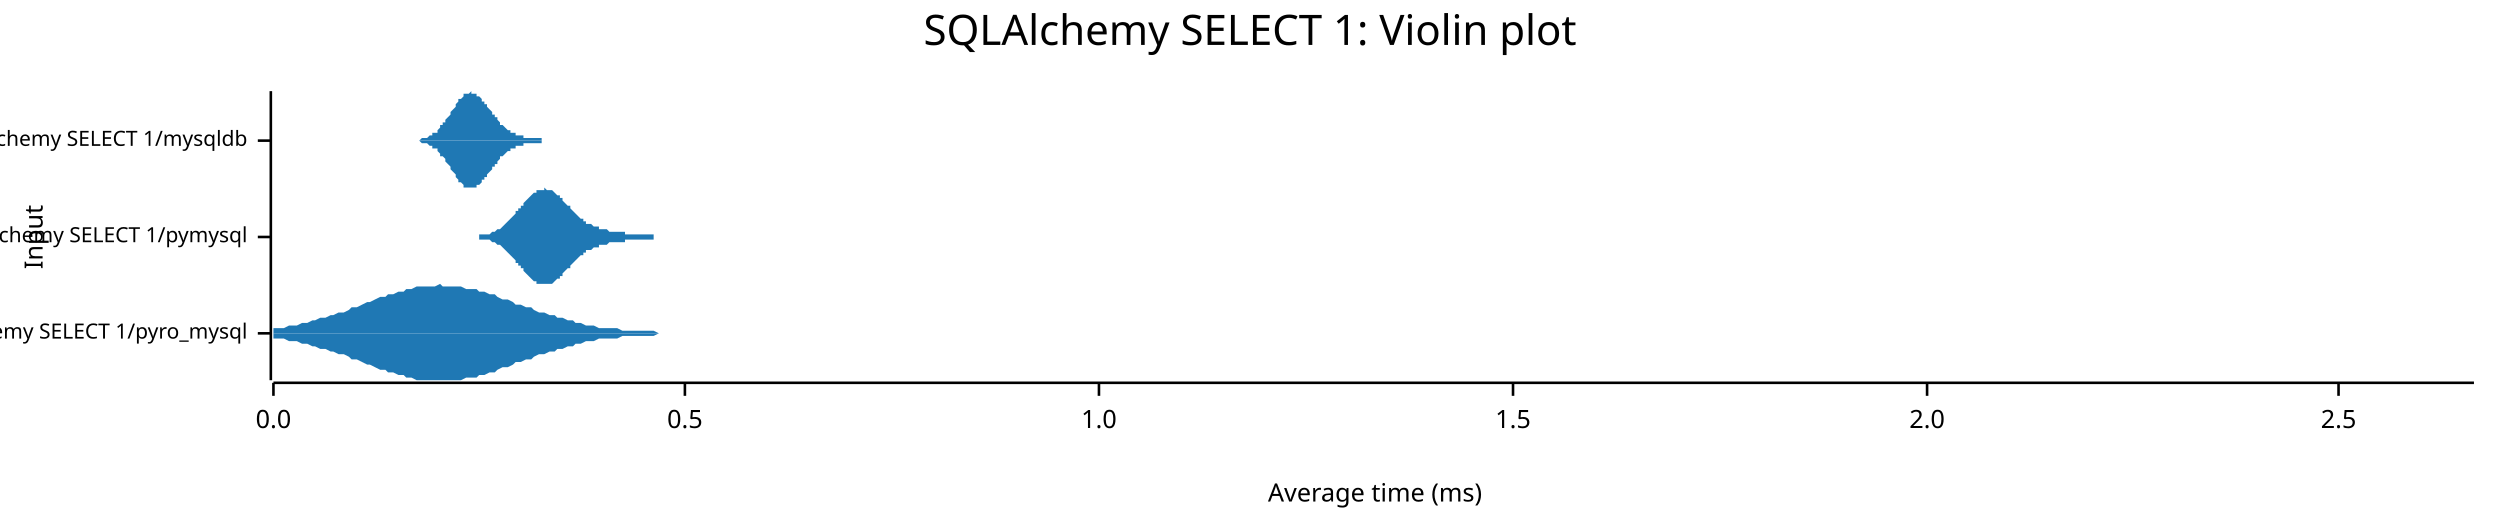
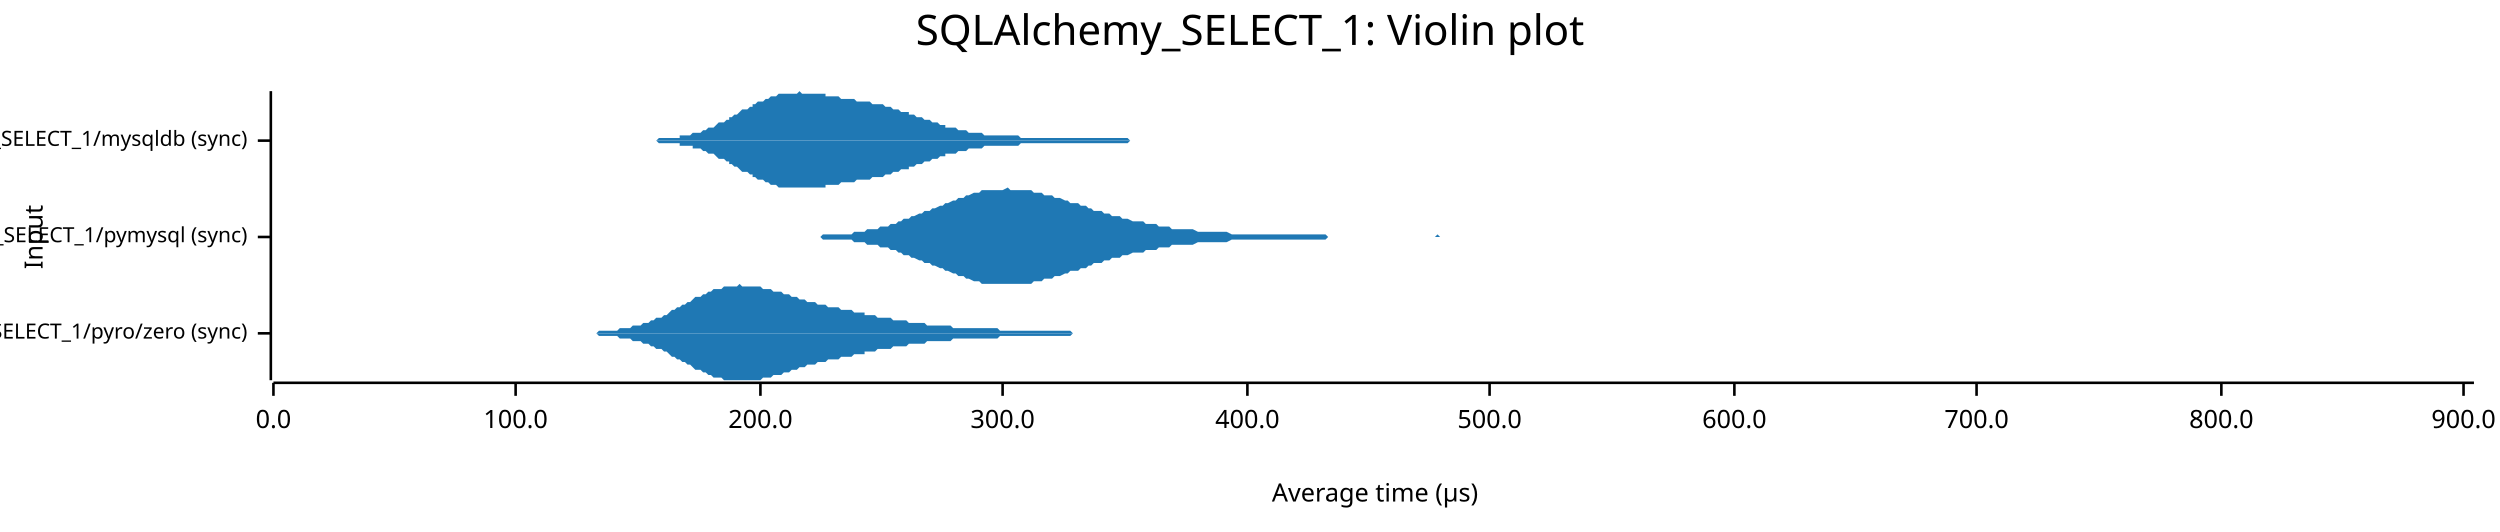
<svg xmlns="http://www.w3.org/2000/svg" width="960" height="204" viewBox="0 0 960 204">
  <text x="480" y="5" dy="0.76em" text-anchor="middle" font-family="sans-serif" font-size="16.129" opacity="1" fill="#000000">
- SQLAlchemy SELECT 1: Violin plot
+ SQLAlchemy_SELECT_1: Violin plot
</text>
  <text x="9" y="91" dy="0.76em" text-anchor="middle" font-family="sans-serif" font-size="9.677" opacity="1" fill="#000000" transform="rotate(270, 9, 91)">
Input
</text>
  <text x="528" y="195" dy="-0.5ex" text-anchor="middle" font-family="sans-serif" font-size="9.677" opacity="1" fill="#000000">
- Average time (ms)
+ Average time (µs)
</text>
  <polyline fill="none" opacity="1" stroke="#000000" stroke-width="1" points="104,35 104,146 " />
  <text x="95" y="128" dy="0.5ex" text-anchor="end" font-family="sans-serif" font-size="8.065" opacity="1" fill="#000000">
- SQLAlchemy SELECT 1/pyro_mysql
+ SQLAlchemy_SELECT_1/pyro/zero (sync)
</text>
  <polyline fill="none" opacity="1" stroke="#000000" stroke-width="1" points="99,128 104,128 " />
  <text x="95" y="91" dy="0.5ex" text-anchor="end" font-family="sans-serif" font-size="8.065" opacity="1" fill="#000000">
- SQLAlchemy SELECT 1/pymysql
+ SQLAlchemy_SELECT_1/pymysql (sync)
</text>
  <polyline fill="none" opacity="1" stroke="#000000" stroke-width="1" points="99,91 104,91 " />
  <text x="95" y="54" dy="0.5ex" text-anchor="end" font-family="sans-serif" font-size="8.065" opacity="1" fill="#000000">
- SQLAlchemy SELECT 1/mysqldb
+ SQLAlchemy_SELECT_1/mysqldb (sync)
</text>
  <polyline fill="none" opacity="1" stroke="#000000" stroke-width="1" points="99,54 104,54 " />
  <polyline fill="none" opacity="1" stroke="#000000" stroke-width="1" points="105,147 950,147 " />
  <text x="105" y="157" dy="0.76em" text-anchor="middle" font-family="sans-serif" font-size="9.677" opacity="1" fill="#000000">
0.0
</text>
  <polyline fill="none" opacity="1" stroke="#000000" stroke-width="1" points="105,147 105,152 " />
-   <text x="263" y="157" dy="0.76em" text-anchor="middle" font-family="sans-serif" font-size="9.677" opacity="1" fill="#000000">
- 0.5
+   <text x="198" y="157" dy="0.76em" text-anchor="middle" font-family="sans-serif" font-size="9.677" opacity="1" fill="#000000">
+ 100.0
</text>
-   <polyline fill="none" opacity="1" stroke="#000000" stroke-width="1" points="263,147 263,152 " />
-   <text x="422" y="157" dy="0.76em" text-anchor="middle" font-family="sans-serif" font-size="9.677" opacity="1" fill="#000000">
- 1.0
+   <polyline fill="none" opacity="1" stroke="#000000" stroke-width="1" points="198,147 198,152 " />
+   <text x="292" y="157" dy="0.76em" text-anchor="middle" font-family="sans-serif" font-size="9.677" opacity="1" fill="#000000">
+ 200.0
</text>
-   <polyline fill="none" opacity="1" stroke="#000000" stroke-width="1" points="422,147 422,152 " />
-   <text x="581" y="157" dy="0.76em" text-anchor="middle" font-family="sans-serif" font-size="9.677" opacity="1" fill="#000000">
- 1.5
+   <polyline fill="none" opacity="1" stroke="#000000" stroke-width="1" points="292,147 292,152 " />
+   <text x="385" y="157" dy="0.76em" text-anchor="middle" font-family="sans-serif" font-size="9.677" opacity="1" fill="#000000">
+ 300.0
</text>
-   <polyline fill="none" opacity="1" stroke="#000000" stroke-width="1" points="581,147 581,152 " />
-   <text x="740" y="157" dy="0.76em" text-anchor="middle" font-family="sans-serif" font-size="9.677" opacity="1" fill="#000000">
- 2.0
+   <polyline fill="none" opacity="1" stroke="#000000" stroke-width="1" points="385,147 385,152 " />
+   <text x="479" y="157" dy="0.76em" text-anchor="middle" font-family="sans-serif" font-size="9.677" opacity="1" fill="#000000">
+ 400.0
</text>
-   <polyline fill="none" opacity="1" stroke="#000000" stroke-width="1" points="740,147 740,152 " />
-   <text x="898" y="157" dy="0.76em" text-anchor="middle" font-family="sans-serif" font-size="9.677" opacity="1" fill="#000000">
- 2.5
+   <polyline fill="none" opacity="1" stroke="#000000" stroke-width="1" points="479,147 479,152 " />
+   <text x="572" y="157" dy="0.76em" text-anchor="middle" font-family="sans-serif" font-size="9.677" opacity="1" fill="#000000">
+ 500.0
</text>
-   <polyline fill="none" opacity="1" stroke="#000000" stroke-width="1" points="898,147 898,152 " />
-   <polygon opacity="1" fill="#1F78B4" points="105,128 105,128 105,128 105,128 105,128 105,128 105,128 105,128 105,128 105,127 105,127 105,127 105,127 105,127 105,127 105,127 105,127 105,126 105,126 107,126 109,126 111,125 112,125 114,125 116,124 118,124 120,123 121,123 123,122 125,122 127,121 128,121 130,120 132,120 134,119 135,118 137,118 139,117 141,116 142,116 144,115 146,114 148,114 149,113 151,113 153,112 155,112 156,111 158,111 160,110 162,110 163,110 165,110 167,110 169,109 170,110 172,110 174,110 176,110 177,110 179,111 181,111 183,111 184,112 186,112 188,113 190,113 191,114 193,115 195,115 197,116 198,117 200,117 202,118 204,118 205,119 207,120 209,120 211,121 213,121 214,122 216,122 218,123 220,123 221,124 223,124 225,125 227,125 228,125 230,126 232,126 234,126 235,126 237,126 239,127 241,127 242,127 244,127 246,127 248,127 249,127 251,127 253,128 255,128 256,128 258,128 260,128 262,128 263,128 265,128 267,128 269,128 270,128 272,128 274,128 276,128 277,128 279,128 281,128 283,128 284,128 286,128 288,128 290,128 291,128 293,128 295,128 297,128 298,128 300,128 302,128 304,128 306,128 307,128 309,128 311,128 313,128 314,128 316,128 318,128 320,128 321,128 323,128 325,128 327,128 328,128 330,128 332,128 334,128 335,128 337,128 339,128 341,128 342,128 344,128 346,128 348,128 349,128 351,128 353,128 355,128 356,128 358,128 360,128 362,128 363,128 365,128 367,128 369,128 370,128 372,128 374,128 376,128 377,128 379,128 381,128 383,128 384,128 386,128 388,128 390,128 391,128 393,128 395,128 397,128 399,128 400,128 402,128 404,128 406,128 407,128 409,128 411,128 413,128 414,128 416,128 418,128 420,128 421,128 423,128 425,128 427,128 428,128 430,128 432,128 434,128 435,128 437,128 439,128 441,128 442,128 444,128 446,128 448,128 449,128 451,128 453,128 455,128 456,128 458,128 460,128 462,128 463,128 465,128 467,128 469,128 470,128 472,128 474,128 476,128 477,128 479,128 481,128 483,128 484,128 486,128 488,128 490,128 492,128 493,128 495,128 497,128 499,128 500,128 502,128 504,128 506,128 507,128 509,128 511,128 513,128 514,128 516,128 518,128 520,128 521,128 523,128 525,128 527,128 528,128 530,128 532,128 534,128 535,128 537,128 539,128 541,128 542,128 544,128 546,128 548,128 549,128 551,128 553,128 555,128 556,128 558,128 560,128 562,128 563,128 565,128 567,128 569,128 570,128 572,128 574,128 576,128 577,128 579,128 581,128 583,128 585,128 586,128 588,128 590,128 592,128 593,128 595,128 597,128 599,128 600,128 602,128 604,128 606,128 607,128 609,128 611,128 613,128 614,128 616,128 618,128 620,128 621,128 623,128 625,128 627,128 628,128 630,128 632,128 634,128 635,128 637,128 639,128 641,128 642,128 644,128 646,128 648,128 649,128 651,128 653,128 655,128 656,128 658,128 660,128 662,128 663,128 665,128 667,128 669,128 670,128 672,128 674,128 676,128 678,128 679,128 681,128 683,128 685,128 686,128 688,128 690,128 692,128 693,128 695,128 697,128 699,128 700,128 702,128 704,128 706,128 707,128 709,128 711,128 713,128 714,128 716,128 718,128 720,128 721,128 723,128 725,128 727,128 728,128 730,128 732,128 734,128 735,128 737,128 739,128 741,128 742,128 744,128 746,128 748,128 749,128 751,128 753,128 755,128 756,128 758,128 760,128 762,128 764,128 765,128 767,128 769,128 771,128 772,128 774,128 776,128 778,128 779,128 781,128 783,128 785,128 786,128 788,128 790,128 792,128 793,128 795,128 797,128 799,128 800,128 802,128 804,128 806,128 807,128 809,128 811,128 813,128 814,128 816,128 818,128 820,128 821,128 823,128 825,128 827,128 828,128 830,128 832,128 834,128 835,128 837,128 839,128 841,128 842,128 844,128 846,128 848,128 849,128 851,128 853,128 855,128 857,128 858,128 860,128 862,128 864,128 865,128 867,128 869,128 871,128 872,128 874,128 876,128 878,128 879,128 881,128 883,128 885,128 886,128 888,128 890,128 892,128 893,128 895,128 897,128 899,128 900,128 902,128 904,128 906,128 907,128 909,128 911,128 913,128 914,128 916,128 918,128 920,128 921,128 923,128 925,128 927,128 928,128 930,128 932,128 934,128 935,128 937,128 939,128 941,128 942,128 944,128 946,128 948,128 950,128 950,128 105,128 " />
-   <polygon opacity="1" fill="#1F78B4" points="105,128 105,128 105,128 105,128 105,128 105,128 105,128 105,128 105,128 105,129 105,129 105,129 105,129 105,129 105,129 105,129 105,129 105,130 105,130 107,130 109,130 111,131 112,131 114,131 116,132 118,132 120,133 121,133 123,134 125,134 127,135 128,135 130,136 132,136 134,137 135,138 137,138 139,139 141,140 142,140 144,141 146,142 148,142 149,143 151,143 153,144 155,144 156,145 158,145 160,146 162,146 163,146 165,146 167,146 169,146 170,146 172,146 174,146 176,146 177,146 179,145 181,145 183,145 184,144 186,144 188,143 190,143 191,142 193,141 195,141 197,140 198,139 200,139 202,138 204,138 205,137 207,136 209,136 211,135 213,135 214,134 216,134 218,133 220,133 221,132 223,132 225,131 227,131 228,131 230,130 232,130 234,130 235,130 237,130 239,129 241,129 242,129 244,129 246,129 248,129 249,129 251,129 253,128 255,128 256,128 258,128 260,128 262,128 263,128 265,128 267,128 269,128 270,128 272,128 274,128 276,128 277,128 279,128 281,128 283,128 284,128 286,128 288,128 290,128 291,128 293,128 295,128 297,128 298,128 300,128 302,128 304,128 306,128 307,128 309,128 311,128 313,128 314,128 316,128 318,128 320,128 321,128 323,128 325,128 327,128 328,128 330,128 332,128 334,128 335,128 337,128 339,128 341,128 342,128 344,128 346,128 348,128 349,128 351,128 353,128 355,128 356,128 358,128 360,128 362,128 363,128 365,128 367,128 369,128 370,128 372,128 374,128 376,128 377,128 379,128 381,128 383,128 384,128 386,128 388,128 390,128 391,128 393,128 395,128 397,128 399,128 400,128 402,128 404,128 406,128 407,128 409,128 411,128 413,128 414,128 416,128 418,128 420,128 421,128 423,128 425,128 427,128 428,128 430,128 432,128 434,128 435,128 437,128 439,128 441,128 442,128 444,128 446,128 448,128 449,128 451,128 453,128 455,128 456,128 458,128 460,128 462,128 463,128 465,128 467,128 469,128 470,128 472,128 474,128 476,128 477,128 479,128 481,128 483,128 484,128 486,128 488,128 490,128 492,128 493,128 495,128 497,128 499,128 500,128 502,128 504,128 506,128 507,128 509,128 511,128 513,128 514,128 516,128 518,128 520,128 521,128 523,128 525,128 527,128 528,128 530,128 532,128 534,128 535,128 537,128 539,128 541,128 542,128 544,128 546,128 548,128 549,128 551,128 553,128 555,128 556,128 558,128 560,128 562,128 563,128 565,128 567,128 569,128 570,128 572,128 574,128 576,128 577,128 579,128 581,128 583,128 585,128 586,128 588,128 590,128 592,128 593,128 595,128 597,128 599,128 600,128 602,128 604,128 606,128 607,128 609,128 611,128 613,128 614,128 616,128 618,128 620,128 621,128 623,128 625,128 627,128 628,128 630,128 632,128 634,128 635,128 637,128 639,128 641,128 642,128 644,128 646,128 648,128 649,128 651,128 653,128 655,128 656,128 658,128 660,128 662,128 663,128 665,128 667,128 669,128 670,128 672,128 674,128 676,128 678,128 679,128 681,128 683,128 685,128 686,128 688,128 690,128 692,128 693,128 695,128 697,128 699,128 700,128 702,128 704,128 706,128 707,128 709,128 711,128 713,128 714,128 716,128 718,128 720,128 721,128 723,128 725,128 727,128 728,128 730,128 732,128 734,128 735,128 737,128 739,128 741,128 742,128 744,128 746,128 748,128 749,128 751,128 753,128 755,128 756,128 758,128 760,128 762,128 764,128 765,128 767,128 769,128 771,128 772,128 774,128 776,128 778,128 779,128 781,128 783,128 785,128 786,128 788,128 790,128 792,128 793,128 795,128 797,128 799,128 800,128 802,128 804,128 806,128 807,128 809,128 811,128 813,128 814,128 816,128 818,128 820,128 821,128 823,128 825,128 827,128 828,128 830,128 832,128 834,128 835,128 837,128 839,128 841,128 842,128 844,128 846,128 848,128 849,128 851,128 853,128 855,128 857,128 858,128 860,128 862,128 864,128 865,128 867,128 869,128 871,128 872,128 874,128 876,128 878,128 879,128 881,128 883,128 885,128 886,128 888,128 890,128 892,128 893,128 895,128 897,128 899,128 900,128 902,128 904,128 906,128 907,128 909,128 911,128 913,128 914,128 916,128 918,128 920,128 921,128 923,128 925,128 927,128 928,128 930,128 932,128 934,128 935,128 937,128 939,128 941,128 942,128 944,128 946,128 948,128 950,128 950,128 105,128 " />
-   <polygon opacity="1" fill="#1F78B4" points="176,91 176,91 177,91 177,91 178,91 178,91 178,91 179,91 179,91 180,91 180,91 181,91 181,91 181,91 182,91 182,91 183,91 183,91 184,91 184,91 184,90 185,90 185,90 186,90 186,90 187,90 187,90 187,90 188,90 188,90 189,89 189,89 190,89 190,89 190,89 191,88 191,88 192,88 192,88 193,87 193,87 193,87 194,86 194,86 195,85 195,85 195,85 196,84 196,84 197,83 197,83 198,82 198,82 198,81 199,81 199,80 200,80 200,79 201,79 201,78 201,78 202,77 202,77 203,76 203,76 204,75 204,75 204,75 205,74 205,74 206,74 206,73 207,73 207,73 207,73 208,73 208,73 209,73 209,72 210,73 210,73 210,73 211,73 211,73 212,73 212,73 213,74 213,74 213,74 214,75 214,75 215,75 215,76 216,76 216,77 216,77 217,78 217,78 218,79 218,79 219,79 219,80 219,80 220,81 220,81 221,82 221,82 222,83 222,83 222,83 223,84 223,84 224,84 224,85 225,85 225,85 225,86 226,86 226,86 227,86 227,86 228,87 228,87 228,87 229,87 229,87 230,87 230,88 230,88 231,88 231,88 232,88 232,88 233,88 233,88 233,88 234,89 234,89 235,89 235,89 236,89 236,89 236,89 237,89 237,89 238,89 238,89 239,89 239,89 239,89 240,89 240,90 241,90 241,90 242,90 242,90 242,90 243,90 243,90 244,90 244,90 245,90 245,90 245,90 246,90 246,90 247,90 247,90 248,90 248,90 248,90 249,90 249,90 250,90 250,90 251,90 251,90 251,91 252,91 252,91 253,91 253,91 254,91 254,91 254,91 255,91 255,91 256,91 256,91 257,91 257,91 257,91 258,91 258,91 259,91 259,91 260,91 260,91 260,91 261,91 261,91 262,91 262,91 263,91 263,91 263,91 264,91 264,91 265,91 265,91 266,91 266,91 266,91 267,91 267,91 268,91 268,91 268,91 269,91 269,91 270,91 270,91 271,91 271,91 271,91 272,91 272,91 273,91 273,91 274,91 274,91 274,91 275,91 275,91 276,91 276,91 277,91 277,91 277,91 278,91 278,91 279,91 279,91 280,91 280,91 280,91 281,91 281,91 282,91 282,91 283,91 283,91 283,91 284,91 284,91 285,91 285,91 286,91 286,91 286,91 287,91 287,91 288,91 288,91 289,91 289,91 289,91 290,91 290,91 291,91 291,91 292,91 292,91 292,91 293,91 293,91 294,91 294,91 295,91 295,91 295,91 296,91 296,91 297,91 297,91 298,91 298,91 298,91 299,91 299,91 300,91 300,91 301,91 301,91 301,91 302,91 302,91 303,91 303,91 304,91 304,91 304,91 305,91 305,91 306,91 306,91 306,91 307,91 307,91 308,91 308,91 309,91 309,91 309,91 310,91 310,91 311,91 311,91 312,91 312,91 312,91 313,91 313,91 314,91 314,91 315,91 315,91 315,91 316,91 316,91 317,91 317,91 318,91 318,91 318,91 319,91 319,91 320,91 320,91 321,91 321,91 321,91 322,91 322,91 323,91 323,91 324,91 324,91 324,91 325,91 325,91 326,91 326,91 327,91 327,91 327,91 328,91 328,91 329,91 329,91 330,91 330,91 330,91 331,91 331,91 332,91 332,91 333,91 333,91 333,91 334,91 334,91 335,91 335,91 336,91 336,91 336,91 337,91 337,91 338,91 338,91 339,91 339,91 339,91 340,91 340,91 341,91 341,91 342,91 342,91 342,91 343,91 343,91 344,91 344,91 344,91 345,91 345,91 346,91 346,91 347,91 347,91 347,91 348,91 348,91 349,91 349,91 350,91 350,91 350,91 351,91 351,91 352,91 352,91 353,91 353,91 353,91 354,91 354,91 355,91 355,91 356,91 356,91 356,91 357,91 357,91 358,91 358,91 359,91 359,91 359,91 360,91 360,91 361,91 361,91 362,91 362,91 362,91 363,91 363,91 364,91 364,91 365,91 365,91 365,91 366,91 366,91 367,91 367,91 368,91 368,91 368,91 369,91 369,91 370,91 370,91 371,91 371,91 371,91 372,91 372,91 373,91 373,91 374,91 374,91 374,91 375,91 375,91 376,91 376,91 377,91 377,91 377,91 378,91 378,91 379,91 379,91 380,91 380,91 380,91 381,91 381,91 382,91 382,91 382,91 383,91 383,91 384,91 384,91 385,91 385,91 385,91 386,91 386,91 387,91 387,91 388,91 388,91 388,91 389,91 389,91 176,91 " />
-   <polygon opacity="1" fill="#1F78B4" points="176,91 176,91 177,91 177,91 178,91 178,91 178,91 179,91 179,91 180,91 180,91 181,91 181,91 181,91 182,91 182,91 183,91 183,91 184,91 184,91 184,92 185,92 185,92 186,92 186,92 187,92 187,92 187,92 188,92 188,92 189,93 189,93 190,93 190,93 190,93 191,94 191,94 192,94 192,94 193,95 193,95 193,95 194,96 194,96 195,97 195,97 195,97 196,98 196,98 197,99 197,99 198,100 198,100 198,101 199,101 199,102 200,102 200,103 201,103 201,104 201,104 202,105 202,105 203,106 203,106 204,107 204,107 204,107 205,108 205,108 206,108 206,109 207,109 207,109 207,109 208,109 208,109 209,109 209,109 210,109 210,109 210,109 211,109 211,109 212,109 212,109 213,108 213,108 213,108 214,107 214,107 215,107 215,106 216,106 216,105 216,105 217,104 217,104 218,103 218,103 219,103 219,102 219,102 220,101 220,101 221,100 221,100 222,99 222,99 222,99 223,98 223,98 224,98 224,97 225,97 225,97 225,96 226,96 226,96 227,96 227,96 228,95 228,95 228,95 229,95 229,95 230,95 230,94 230,94 231,94 231,94 232,94 232,94 233,94 233,94 233,94 234,93 234,93 235,93 235,93 236,93 236,93 236,93 237,93 237,93 238,93 238,93 239,93 239,93 239,93 240,93 240,92 241,92 241,92 242,92 242,92 242,92 243,92 243,92 244,92 244,92 245,92 245,92 245,92 246,92 246,92 247,92 247,92 248,92 248,92 248,92 249,92 249,92 250,92 250,92 251,92 251,92 251,91 252,91 252,91 253,91 253,91 254,91 254,91 254,91 255,91 255,91 256,91 256,91 257,91 257,91 257,91 258,91 258,91 259,91 259,91 260,91 260,91 260,91 261,91 261,91 262,91 262,91 263,91 263,91 263,91 264,91 264,91 265,91 265,91 266,91 266,91 266,91 267,91 267,91 268,91 268,91 268,91 269,91 269,91 270,91 270,91 271,91 271,91 271,91 272,91 272,91 273,91 273,91 274,91 274,91 274,91 275,91 275,91 276,91 276,91 277,91 277,91 277,91 278,91 278,91 279,91 279,91 280,91 280,91 280,91 281,91 281,91 282,91 282,91 283,91 283,91 283,91 284,91 284,91 285,91 285,91 286,91 286,91 286,91 287,91 287,91 288,91 288,91 289,91 289,91 289,91 290,91 290,91 291,91 291,91 292,91 292,91 292,91 293,91 293,91 294,91 294,91 295,91 295,91 295,91 296,91 296,91 297,91 297,91 298,91 298,91 298,91 299,91 299,91 300,91 300,91 301,91 301,91 301,91 302,91 302,91 303,91 303,91 304,91 304,91 304,91 305,91 305,91 306,91 306,91 306,91 307,91 307,91 308,91 308,91 309,91 309,91 309,91 310,91 310,91 311,91 311,91 312,91 312,91 312,91 313,91 313,91 314,91 314,91 315,91 315,91 315,91 316,91 316,91 317,91 317,91 318,91 318,91 318,91 319,91 319,91 320,91 320,91 321,91 321,91 321,91 322,91 322,91 323,91 323,91 324,91 324,91 324,91 325,91 325,91 326,91 326,91 327,91 327,91 327,91 328,91 328,91 329,91 329,91 330,91 330,91 330,91 331,91 331,91 332,91 332,91 333,91 333,91 333,91 334,91 334,91 335,91 335,91 336,91 336,91 336,91 337,91 337,91 338,91 338,91 339,91 339,91 339,91 340,91 340,91 341,91 341,91 342,91 342,91 342,91 343,91 343,91 344,91 344,91 344,91 345,91 345,91 346,91 346,91 347,91 347,91 347,91 348,91 348,91 349,91 349,91 350,91 350,91 350,91 351,91 351,91 352,91 352,91 353,91 353,91 353,91 354,91 354,91 355,91 355,91 356,91 356,91 356,91 357,91 357,91 358,91 358,91 359,91 359,91 359,91 360,91 360,91 361,91 361,91 362,91 362,91 362,91 363,91 363,91 364,91 364,91 365,91 365,91 365,91 366,91 366,91 367,91 367,91 368,91 368,91 368,91 369,91 369,91 370,91 370,91 371,91 371,91 371,91 372,91 372,91 373,91 373,91 374,91 374,91 374,91 375,91 375,91 376,91 376,91 377,91 377,91 377,91 378,91 378,91 379,91 379,91 380,91 380,91 380,91 381,91 381,91 382,91 382,91 382,91 383,91 383,91 384,91 384,91 385,91 385,91 385,91 386,91 386,91 387,91 387,91 388,91 388,91 388,91 389,91 389,91 176,91 " />
-   <polygon opacity="1" fill="#1F78B4" points="155,54 155,54 156,54 156,54 157,54 157,54 157,54 158,54 158,54 159,54 159,54 159,54 160,54 160,54 161,54 161,54 161,54 162,53 162,53 162,53 163,53 163,53 164,53 164,53 164,53 165,52 165,52 166,52 166,52 166,51 167,51 167,51 168,51 168,50 168,50 169,49 169,49 169,48 170,48 170,47 171,47 171,46 171,46 172,45 172,45 173,44 173,44 173,43 174,42 174,42 175,41 175,41 175,40 176,39 176,39 176,38 177,38 177,38 178,37 178,37 178,36 179,36 179,36 180,36 180,36 180,36 181,35 181,36 182,36 182,36 182,36 183,36 183,36 183,37 184,37 184,37 185,38 185,38 185,39 186,39 186,40 187,40 187,41 187,41 188,42 188,42 189,43 189,43 189,44 190,44 190,45 191,45 191,46 191,46 192,47 192,47 192,48 193,48 193,48 194,49 194,49 194,49 195,50 195,50 196,50 196,50 196,51 197,51 197,51 198,51 198,52 198,52 199,52 199,52 199,52 200,52 200,52 201,52 201,53 201,53 202,53 202,53 203,53 203,53 203,53 204,53 204,53 205,53 205,53 205,53 206,53 206,53 206,53 207,53 207,53 208,53 208,53 208,54 209,54 209,54 210,54 210,54 210,54 211,54 211,54 212,54 212,54 212,54 213,54 213,54 213,54 214,54 214,54 215,54 215,54 215,54 216,54 216,54 217,54 217,54 217,54 218,54 218,54 219,54 219,54 219,54 220,54 220,54 220,54 221,54 221,54 222,54 222,54 222,54 223,54 223,54 224,54 224,54 224,54 225,54 225,54 226,54 226,54 226,54 227,54 227,54 228,54 228,54 228,54 229,54 229,54 229,54 230,54 230,54 231,54 231,54 231,54 232,54 232,54 233,54 233,54 233,54 234,54 234,54 235,54 235,54 235,54 236,54 236,54 236,54 237,54 237,54 238,54 238,54 238,54 239,54 239,54 240,54 240,54 240,54 241,54 241,54 242,54 242,54 242,54 243,54 243,54 243,54 244,54 244,54 245,54 245,54 245,54 246,54 246,54 247,54 247,54 247,54 248,54 248,54 249,54 249,54 249,54 250,54 250,54 250,54 251,54 251,54 252,54 252,54 252,54 253,54 253,54 254,54 254,54 254,54 255,54 255,54 256,54 256,54 256,54 257,54 257,54 257,54 258,54 258,54 259,54 259,54 259,54 260,54 260,54 261,54 261,54 261,54 262,54 262,54 263,54 263,54 263,54 264,54 264,54 265,54 265,54 265,54 266,54 266,54 266,54 267,54 267,54 268,54 268,54 268,54 269,54 269,54 270,54 270,54 270,54 271,54 271,54 272,54 272,54 272,54 273,54 273,54 273,54 274,54 274,54 275,54 275,54 275,54 276,54 276,54 277,54 277,54 277,54 278,54 278,54 279,54 279,54 279,54 280,54 280,54 280,54 281,54 281,54 282,54 282,54 282,54 283,54 283,54 284,54 284,54 284,54 285,54 285,54 286,54 286,54 286,54 287,54 287,54 287,54 288,54 288,54 289,54 289,54 289,54 290,54 290,54 291,54 291,54 291,54 292,54 292,54 293,54 293,54 293,54 294,54 294,54 294,54 295,54 295,54 296,54 296,54 296,54 297,54 297,54 298,54 298,54 298,54 299,54 299,54 300,54 300,54 300,54 301,54 301,54 302,54 302,54 302,54 303,54 303,54 303,54 304,54 304,54 305,54 305,54 305,54 306,54 306,54 307,54 307,54 307,54 308,54 308,54 309,54 309,54 309,54 310,54 310,54 310,54 311,54 311,54 312,54 312,54 312,54 313,54 313,54 314,54 314,54 314,54 315,54 315,54 316,54 316,54 316,54 317,54 317,54 317,54 318,54 318,54 319,54 319,54 319,54 320,54 320,54 321,54 321,54 321,54 322,54 322,54 323,54 323,54 323,54 324,54 324,54 324,54 325,54 325,54 326,54 326,54 326,54 327,54 327,54 328,54 328,54 328,54 329,54 329,54 330,54 330,54 330,54 331,54 331,54 331,54 332,54 332,54 333,54 333,54 333,54 334,54 334,54 335,54 335,54 335,54 336,54 336,54 337,54 337,54 337,54 338,54 338,54 338,54 339,54 339,54 340,54 340,54 340,54 341,54 341,54 342,54 342,54 342,54 343,54 343,54 344,54 344,54 344,54 345,54 345,54 346,54 346,54 346,54 347,54 347,54 347,54 348,54 348,54 349,54 349,54 349,54 349,54 155,54 " />
-   <polygon opacity="1" fill="#1F78B4" points="155,54 155,54 156,54 156,54 157,54 157,54 157,54 158,54 158,54 159,54 159,54 159,54 160,54 160,54 161,54 161,54 161,54 162,55 162,55 162,55 163,55 163,55 164,55 164,55 164,55 165,56 165,56 166,56 166,56 166,57 167,57 167,57 168,57 168,58 168,58 169,59 169,59 169,60 170,60 170,60 171,61 171,62 171,62 172,63 172,63 173,64 173,64 173,65 174,66 174,66 175,67 175,67 175,68 176,69 176,69 176,70 177,70 177,70 178,71 178,71 178,72 179,72 179,72 180,72 180,72 180,72 181,72 181,72 182,72 182,72 182,72 183,72 183,72 183,71 184,71 184,71 185,70 185,70 185,69 186,69 186,68 187,68 187,67 187,67 188,66 188,66 189,65 189,65 189,64 190,64 190,63 191,63 191,62 191,62 192,61 192,61 192,60 193,60 193,60 194,59 194,59 194,59 195,58 195,58 196,58 196,58 196,57 197,57 197,57 198,57 198,56 198,56 199,56 199,56 199,56 200,56 200,56 201,56 201,55 201,55 202,55 202,55 203,55 203,55 203,55 204,55 204,55 205,55 205,55 205,55 206,55 206,55 206,55 207,55 207,55 208,55 208,55 208,54 209,54 209,54 210,54 210,54 210,54 211,54 211,54 212,54 212,54 212,54 213,54 213,54 213,54 214,54 214,54 215,54 215,54 215,54 216,54 216,54 217,54 217,54 217,54 218,54 218,54 219,54 219,54 219,54 220,54 220,54 220,54 221,54 221,54 222,54 222,54 222,54 223,54 223,54 224,54 224,54 224,54 225,54 225,54 226,54 226,54 226,54 227,54 227,54 228,54 228,54 228,54 229,54 229,54 229,54 230,54 230,54 231,54 231,54 231,54 232,54 232,54 233,54 233,54 233,54 234,54 234,54 235,54 235,54 235,54 236,54 236,54 236,54 237,54 237,54 238,54 238,54 238,54 239,54 239,54 240,54 240,54 240,54 241,54 241,54 242,54 242,54 242,54 243,54 243,54 243,54 244,54 244,54 245,54 245,54 245,54 246,54 246,54 247,54 247,54 247,54 248,54 248,54 249,54 249,54 249,54 250,54 250,54 250,54 251,54 251,54 252,54 252,54 252,54 253,54 253,54 254,54 254,54 254,54 255,54 255,54 256,54 256,54 256,54 257,54 257,54 257,54 258,54 258,54 259,54 259,54 259,54 260,54 260,54 261,54 261,54 261,54 262,54 262,54 263,54 263,54 263,54 264,54 264,54 265,54 265,54 265,54 266,54 266,54 266,54 267,54 267,54 268,54 268,54 268,54 269,54 269,54 270,54 270,54 270,54 271,54 271,54 272,54 272,54 272,54 273,54 273,54 273,54 274,54 274,54 275,54 275,54 275,54 276,54 276,54 277,54 277,54 277,54 278,54 278,54 279,54 279,54 279,54 280,54 280,54 280,54 281,54 281,54 282,54 282,54 282,54 283,54 283,54 284,54 284,54 284,54 285,54 285,54 286,54 286,54 286,54 287,54 287,54 287,54 288,54 288,54 289,54 289,54 289,54 290,54 290,54 291,54 291,54 291,54 292,54 292,54 293,54 293,54 293,54 294,54 294,54 294,54 295,54 295,54 296,54 296,54 296,54 297,54 297,54 298,54 298,54 298,54 299,54 299,54 300,54 300,54 300,54 301,54 301,54 302,54 302,54 302,54 303,54 303,54 303,54 304,54 304,54 305,54 305,54 305,54 306,54 306,54 307,54 307,54 307,54 308,54 308,54 309,54 309,54 309,54 310,54 310,54 310,54 311,54 311,54 312,54 312,54 312,54 313,54 313,54 314,54 314,54 314,54 315,54 315,54 316,54 316,54 316,54 317,54 317,54 317,54 318,54 318,54 319,54 319,54 319,54 320,54 320,54 321,54 321,54 321,54 322,54 322,54 323,54 323,54 323,54 324,54 324,54 324,54 325,54 325,54 326,54 326,54 326,54 327,54 327,54 328,54 328,54 328,54 329,54 329,54 330,54 330,54 330,54 331,54 331,54 331,54 332,54 332,54 333,54 333,54 333,54 334,54 334,54 335,54 335,54 335,54 336,54 336,54 337,54 337,54 337,54 338,54 338,54 338,54 339,54 339,54 340,54 340,54 340,54 341,54 341,54 342,54 342,54 342,54 343,54 343,54 344,54 344,54 344,54 345,54 345,54 346,54 346,54 346,54 347,54 347,54 347,54 348,54 348,54 349,54 349,54 349,54 349,54 155,54 " />
+   <polyline fill="none" opacity="1" stroke="#000000" stroke-width="1" points="572,147 572,152 " />
+   <text x="666" y="157" dy="0.76em" text-anchor="middle" font-family="sans-serif" font-size="9.677" opacity="1" fill="#000000">
+ 600.0
+ </text>
+   <polyline fill="none" opacity="1" stroke="#000000" stroke-width="1" points="666,147 666,152 " />
+   <text x="759" y="157" dy="0.76em" text-anchor="middle" font-family="sans-serif" font-size="9.677" opacity="1" fill="#000000">
+ 700.0
+ </text>
+   <polyline fill="none" opacity="1" stroke="#000000" stroke-width="1" points="759,147 759,152 " />
+   <text x="853" y="157" dy="0.76em" text-anchor="middle" font-family="sans-serif" font-size="9.677" opacity="1" fill="#000000">
+ 800.0
+ </text>
+   <polyline fill="none" opacity="1" stroke="#000000" stroke-width="1" points="853,147 853,152 " />
+   <text x="946" y="157" dy="0.76em" text-anchor="middle" font-family="sans-serif" font-size="9.677" opacity="1" fill="#000000">
+ 900.0
+ </text>
+   <polyline fill="none" opacity="1" stroke="#000000" stroke-width="1" points="946,147 946,152 " />
+   <polygon opacity="1" fill="#1F78B4" points="218,128 219,128 220,128 221,128 222,128 223,128 224,128 225,128 226,128 227,128 228,128 229,128 230,127 231,127 232,127 232,127 233,127 234,127 235,127 236,127 237,127 238,126 239,126 240,126 241,126 242,126 243,125 244,125 245,125 246,125 247,124 248,124 249,124 250,123 251,123 252,122 253,122 254,122 255,121 256,121 257,120 257,120 258,119 259,119 260,118 261,118 262,117 263,117 264,116 265,116 266,115 267,114 268,114 269,114 270,113 271,113 272,112 273,112 274,111 275,111 276,111 277,111 278,110 279,110 280,110 281,110 282,110 282,110 283,110 284,109 285,110 286,110 287,110 288,110 289,110 290,110 291,110 292,110 293,111 294,111 295,111 296,111 297,112 298,112 299,112 300,112 301,113 302,113 303,113 304,114 305,114 306,114 307,115 307,115 308,115 309,115 310,116 311,116 312,116 313,116 314,117 315,117 316,117 317,117 318,118 319,118 320,118 321,118 322,118 323,119 324,119 325,119 326,119 327,119 328,120 329,120 330,120 331,120 332,120 332,121 333,121 334,121 335,121 336,121 337,122 338,122 339,122 340,122 341,122 342,122 343,123 344,123 345,123 346,123 347,123 348,123 349,124 350,124 351,124 352,124 353,124 354,124 355,124 356,125 357,125 357,125 358,125 359,125 360,125 361,125 362,125 363,125 364,125 365,125 366,126 367,126 368,126 369,126 370,126 371,126 372,126 373,126 374,126 375,126 376,126 377,126 378,126 379,126 380,126 381,126 382,126 382,126 383,126 384,127 385,127 386,127 387,127 388,127 389,127 390,127 391,127 392,127 393,127 394,127 395,127 396,127 397,127 398,127 399,127 400,127 401,127 402,127 403,127 404,127 405,127 406,127 406,127 407,127 408,127 409,127 410,127 411,127 412,128 413,128 414,128 415,128 416,128 417,128 418,128 419,128 420,128 421,128 422,128 423,128 424,128 425,128 426,128 427,128 428,128 429,128 430,128 431,128 431,128 432,128 433,128 434,128 435,128 436,128 437,128 438,128 439,128 440,128 441,128 442,128 443,128 444,128 445,128 446,128 447,128 448,128 449,128 450,128 451,128 452,128 453,128 454,128 455,128 456,128 456,128 457,128 458,128 459,128 460,128 461,128 462,128 463,128 464,128 465,128 466,128 467,128 468,128 469,128 470,128 471,128 472,128 473,128 474,128 475,128 476,128 477,128 478,128 479,128 480,128 481,128 481,128 482,128 483,128 484,128 485,128 486,128 487,128 488,128 489,128 490,128 491,128 492,128 493,128 494,128 495,128 496,128 497,128 498,128 499,128 500,128 501,128 502,128 503,128 504,128 505,128 506,128 506,128 507,128 508,128 509,128 510,128 511,128 512,128 513,128 514,128 515,128 516,128 517,128 518,128 519,128 520,128 521,128 522,128 523,128 524,128 525,128 526,128 527,128 528,128 529,128 530,128 531,128 531,128 532,128 533,128 534,128 535,128 536,128 537,128 538,128 539,128 540,128 541,128 542,128 543,128 544,128 545,128 546,128 547,128 548,128 549,128 550,128 551,128 552,128 553,128 554,128 555,128 556,128 556,128 557,128 558,128 559,128 560,128 561,128 562,128 563,128 564,128 565,128 566,128 567,128 568,128 569,128 570,128 571,128 572,128 573,128 574,128 575,128 576,128 577,128 578,128 579,128 580,128 581,128 581,128 582,128 583,128 584,128 585,128 586,128 587,128 588,128 589,128 590,128 591,128 592,128 593,128 594,128 595,128 596,128 597,128 598,128 599,128 600,128 601,128 602,128 603,128 604,128 605,128 606,128 606,128 607,128 608,128 609,128 610,128 611,128 612,128 613,128 614,128 615,128 616,128 617,128 618,128 619,128 620,128 621,128 622,128 623,128 624,128 625,128 626,128 627,128 628,128 629,128 630,128 631,128 631,128 632,128 633,128 634,128 635,128 636,128 637,128 638,128 639,128 640,128 641,128 642,128 643,128 644,128 645,128 646,128 647,128 648,128 649,128 650,128 651,128 652,128 653,128 654,128 655,128 656,128 656,128 657,128 658,128 659,128 660,128 661,128 662,128 663,128 664,128 665,128 666,128 667,128 668,128 669,128 670,128 671,128 672,128 673,128 674,128 675,128 676,128 677,128 678,128 679,128 680,128 681,128 681,128 682,128 683,128 684,128 685,128 686,128 687,128 688,128 689,128 690,128 691,128 692,128 693,128 694,128 695,128 696,128 697,128 698,128 698,128 218,128 " />
+   <polygon opacity="1" fill="#1F78B4" points="218,128 219,128 220,128 221,128 222,128 223,128 224,128 225,128 226,128 227,128 228,128 229,128 230,129 231,129 232,129 232,129 233,129 234,129 235,129 236,129 237,129 238,130 239,130 240,130 241,130 242,130 243,131 244,131 245,131 246,131 247,132 248,132 249,132 250,133 251,133 252,134 253,134 254,134 255,135 256,135 257,136 257,136 258,137 259,137 260,138 261,138 262,139 263,139 264,140 265,140 266,141 267,142 268,142 269,142 270,143 271,143 272,144 273,144 274,145 275,145 276,145 277,145 278,146 279,146 280,146 281,146 282,146 282,146 283,146 284,146 285,146 286,146 287,146 288,146 289,146 290,146 291,146 292,146 293,145 294,145 295,145 296,145 297,144 298,144 299,144 300,144 301,143 302,143 303,143 304,142 305,142 306,142 307,141 307,141 308,141 309,141 310,140 311,140 312,140 313,140 314,139 315,139 316,139 317,139 318,138 319,138 320,138 321,138 322,138 323,137 324,137 325,137 326,137 327,137 328,136 329,136 330,136 331,136 332,136 332,135 333,135 334,135 335,135 336,135 337,134 338,134 339,134 340,134 341,134 342,134 343,133 344,133 345,133 346,133 347,133 348,133 349,132 350,132 351,132 352,132 353,132 354,132 355,132 356,131 357,131 357,131 358,131 359,131 360,131 361,131 362,131 363,131 364,131 365,131 366,130 367,130 368,130 369,130 370,130 371,130 372,130 373,130 374,130 375,130 376,130 377,130 378,130 379,130 380,130 381,130 382,130 382,130 383,130 384,129 385,129 386,129 387,129 388,129 389,129 390,129 391,129 392,129 393,129 394,129 395,129 396,129 397,129 398,129 399,129 400,129 401,129 402,129 403,129 404,129 405,129 406,129 406,129 407,129 408,129 409,129 410,129 411,129 412,128 413,128 414,128 415,128 416,128 417,128 418,128 419,128 420,128 421,128 422,128 423,128 424,128 425,128 426,128 427,128 428,128 429,128 430,128 431,128 431,128 432,128 433,128 434,128 435,128 436,128 437,128 438,128 439,128 440,128 441,128 442,128 443,128 444,128 445,128 446,128 447,128 448,128 449,128 450,128 451,128 452,128 453,128 454,128 455,128 456,128 456,128 457,128 458,128 459,128 460,128 461,128 462,128 463,128 464,128 465,128 466,128 467,128 468,128 469,128 470,128 471,128 472,128 473,128 474,128 475,128 476,128 477,128 478,128 479,128 480,128 481,128 481,128 482,128 483,128 484,128 485,128 486,128 487,128 488,128 489,128 490,128 491,128 492,128 493,128 494,128 495,128 496,128 497,128 498,128 499,128 500,128 501,128 502,128 503,128 504,128 505,128 506,128 506,128 507,128 508,128 509,128 510,128 511,128 512,128 513,128 514,128 515,128 516,128 517,128 518,128 519,128 520,128 521,128 522,128 523,128 524,128 525,128 526,128 527,128 528,128 529,128 530,128 531,128 531,128 532,128 533,128 534,128 535,128 536,128 537,128 538,128 539,128 540,128 541,128 542,128 543,128 544,128 545,128 546,128 547,128 548,128 549,128 550,128 551,128 552,128 553,128 554,128 555,128 556,128 556,128 557,128 558,128 559,128 560,128 561,128 562,128 563,128 564,128 565,128 566,128 567,128 568,128 569,128 570,128 571,128 572,128 573,128 574,128 575,128 576,128 577,128 578,128 579,128 580,128 581,128 581,128 582,128 583,128 584,128 585,128 586,128 587,128 588,128 589,128 590,128 591,128 592,128 593,128 594,128 595,128 596,128 597,128 598,128 599,128 600,128 601,128 602,128 603,128 604,128 605,128 606,128 606,128 607,128 608,128 609,128 610,128 611,128 612,128 613,128 614,128 615,128 616,128 617,128 618,128 619,128 620,128 621,128 622,128 623,128 624,128 625,128 626,128 627,128 628,128 629,128 630,128 631,128 631,128 632,128 633,128 634,128 635,128 636,128 637,128 638,128 639,128 640,128 641,128 642,128 643,128 644,128 645,128 646,128 647,128 648,128 649,128 650,128 651,128 652,128 653,128 654,128 655,128 656,128 656,128 657,128 658,128 659,128 660,128 661,128 662,128 663,128 664,128 665,128 666,128 667,128 668,128 669,128 670,128 671,128 672,128 673,128 674,128 675,128 676,128 677,128 678,128 679,128 680,128 681,128 681,128 682,128 683,128 684,128 685,128 686,128 687,128 688,128 689,128 690,128 691,128 692,128 693,128 694,128 695,128 696,128 697,128 698,128 698,128 218,128 " />
+   <polygon opacity="1" fill="#1F78B4" points="299,91 301,91 302,91 303,91 304,91 306,91 307,91 308,91 310,91 311,91 312,91 314,91 315,91 316,90 318,90 319,90 320,90 321,90 323,90 324,90 325,90 327,90 328,89 329,89 331,89 332,89 333,88 334,88 336,88 337,88 338,87 340,87 341,87 342,86 344,86 345,85 346,85 347,84 349,84 350,83 351,83 353,82 354,82 355,81 357,81 358,80 359,80 361,79 362,79 363,78 364,78 366,77 367,77 368,76 370,76 371,75 372,75 374,74 375,74 376,74 377,73 379,73 380,73 381,73 383,73 384,73 385,73 387,72 388,73 389,73 390,73 392,73 393,73 394,73 396,73 397,74 398,74 400,74 401,75 402,75 404,75 405,76 406,76 407,76 409,77 410,77 411,78 413,78 414,78 415,79 417,79 418,80 419,80 420,81 422,81 423,81 424,82 426,82 427,83 428,83 430,83 431,84 432,84 433,84 435,85 436,85 437,85 439,85 440,86 441,86 443,86 444,86 445,87 447,87 448,87 449,87 450,88 452,88 453,88 454,88 456,88 457,88 458,88 460,89 461,89 462,89 463,89 465,89 466,89 467,89 469,89 470,89 471,89 473,90 474,90 475,90 476,90 478,90 479,90 480,90 482,90 483,90 484,90 486,90 487,90 488,90 490,90 491,90 492,90 493,90 495,90 496,90 497,90 499,90 500,90 501,90 503,90 504,90 505,90 506,90 508,90 509,90 510,91 512,91 513,91 514,91 516,91 517,91 518,91 519,91 521,91 522,91 523,91 525,91 526,91 527,91 529,91 530,91 531,91 533,91 534,91 535,91 536,91 538,91 539,91 540,91 542,91 543,91 544,91 546,91 547,91 548,91 549,91 551,91 552,90 553,91 555,91 556,91 557,91 559,91 560,91 561,91 562,91 564,91 565,91 566,91 568,91 569,91 570,91 572,91 573,91 574,91 576,91 577,91 578,91 579,91 581,91 582,91 583,91 585,91 586,91 587,91 589,91 590,91 591,91 592,91 594,91 595,91 596,91 598,91 599,91 600,91 602,91 603,91 604,91 605,91 607,91 608,91 609,91 611,91 612,91 613,91 615,91 616,91 617,91 619,91 620,91 621,91 622,91 624,91 625,91 626,91 628,91 629,91 630,91 632,91 633,91 634,91 635,91 637,91 638,91 639,91 641,91 642,91 643,91 645,91 646,91 647,91 648,91 650,91 651,91 652,91 654,91 655,91 656,91 658,91 659,91 660,91 662,91 663,91 664,91 665,91 667,91 668,91 669,91 671,91 672,91 673,91 675,91 676,91 677,91 678,91 680,91 681,91 682,91 684,91 685,91 686,91 688,91 689,91 690,91 691,91 693,91 694,91 695,91 697,91 698,91 699,91 701,91 702,91 703,91 705,91 706,91 707,91 708,91 710,91 711,91 712,91 714,91 715,91 716,91 718,91 719,91 720,91 721,91 723,91 724,91 725,91 727,91 728,91 729,91 731,91 732,91 733,91 735,91 736,91 737,91 738,91 740,91 741,91 742,91 744,91 745,91 746,91 748,91 749,91 750,91 751,91 753,91 754,91 755,91 757,91 758,91 759,91 761,91 762,91 763,91 764,91 766,91 767,91 768,91 770,91 771,91 772,91 774,91 775,91 776,91 778,91 779,91 780,91 781,91 783,91 784,91 785,91 787,91 788,91 789,91 791,91 792,91 793,91 794,91 796,91 797,91 798,91 800,91 801,91 802,91 804,91 805,91 806,91 807,91 809,91 810,91 811,91 813,91 814,91 815,91 817,91 818,91 819,91 821,91 822,91 823,91 824,91 826,91 827,91 828,91 830,91 831,91 832,91 834,91 835,91 836,91 837,91 839,91 840,91 841,91 843,91 844,91 845,91 847,91 848,91 849,91 850,91 852,91 853,91 854,91 856,91 857,91 858,91 860,91 861,91 862,91 864,91 865,91 866,91 867,91 869,91 870,91 871,91 873,91 874,91 875,91 877,91 878,91 879,91 880,91 882,91 883,91 884,91 886,91 887,91 888,91 890,91 891,91 892,91 893,91 895,91 896,91 897,91 899,91 900,91 901,91 903,91 904,91 905,91 907,91 908,91 909,91 910,91 912,91 913,91 914,91 916,91 917,91 918,91 920,91 921,91 922,91 923,91 925,91 926,91 927,91 929,91 930,91 931,91 933,91 934,91 935,91 936,91 938,91 939,91 940,91 942,91 943,91 944,91 946,91 947,91 948,91 950,91 950,91 299,91 " />
+   <polygon opacity="1" fill="#1F78B4" points="299,91 301,91 302,91 303,91 304,91 306,91 307,91 308,91 310,91 311,91 312,91 314,91 315,91 316,92 318,92 319,92 320,92 321,92 323,92 324,92 325,92 327,92 328,93 329,93 331,93 332,93 333,94 334,94 336,94 337,94 338,95 340,95 341,95 342,96 344,96 345,97 346,97 347,98 349,98 350,99 351,99 353,100 354,100 355,101 357,101 358,102 359,102 361,103 362,103 363,104 364,104 366,105 367,105 368,106 370,106 371,107 372,107 374,108 375,108 376,108 377,109 379,109 380,109 381,109 383,109 384,109 385,109 387,109 388,109 389,109 390,109 392,109 393,109 394,109 396,109 397,108 398,108 400,108 401,107 402,107 404,107 405,106 406,106 407,106 409,105 410,105 411,104 413,104 414,104 415,103 417,103 418,102 419,102 420,101 422,101 423,101 424,100 426,100 427,99 428,99 430,99 431,98 432,98 433,98 435,97 436,97 437,97 439,97 440,96 441,96 443,96 444,96 445,95 447,95 448,95 449,95 450,94 452,94 453,94 454,94 456,94 457,94 458,94 460,93 461,93 462,93 463,93 465,93 466,93 467,93 469,93 470,93 471,93 473,92 474,92 475,92 476,92 478,92 479,92 480,92 482,92 483,92 484,92 486,92 487,92 488,92 490,92 491,92 492,92 493,92 495,92 496,92 497,92 499,92 500,92 501,92 503,92 504,92 505,92 506,92 508,92 509,92 510,91 512,91 513,91 514,91 516,91 517,91 518,91 519,91 521,91 522,91 523,91 525,91 526,91 527,91 529,91 530,91 531,91 533,91 534,91 535,91 536,91 538,91 539,91 540,91 542,91 543,91 544,91 546,91 547,91 548,91 549,91 551,91 552,91 553,91 555,91 556,91 557,91 559,91 560,91 561,91 562,91 564,91 565,91 566,91 568,91 569,91 570,91 572,91 573,91 574,91 576,91 577,91 578,91 579,91 581,91 582,91 583,91 585,91 586,91 587,91 589,91 590,91 591,91 592,91 594,91 595,91 596,91 598,91 599,91 600,91 602,91 603,91 604,91 605,91 607,91 608,91 609,91 611,91 612,91 613,91 615,91 616,91 617,91 619,91 620,91 621,91 622,91 624,91 625,91 626,91 628,91 629,91 630,91 632,91 633,91 634,91 635,91 637,91 638,91 639,91 641,91 642,91 643,91 645,91 646,91 647,91 648,91 650,91 651,91 652,91 654,91 655,91 656,91 658,91 659,91 660,91 662,91 663,91 664,91 665,91 667,91 668,91 669,91 671,91 672,91 673,91 675,91 676,91 677,91 678,91 680,91 681,91 682,91 684,91 685,91 686,91 688,91 689,91 690,91 691,91 693,91 694,91 695,91 697,91 698,91 699,91 701,91 702,91 703,91 705,91 706,91 707,91 708,91 710,91 711,91 712,91 714,91 715,91 716,91 718,91 719,91 720,91 721,91 723,91 724,91 725,91 727,91 728,91 729,91 731,91 732,91 733,91 735,91 736,91 737,91 738,91 740,91 741,91 742,91 744,91 745,91 746,91 748,91 749,91 750,91 751,91 753,91 754,91 755,91 757,91 758,91 759,91 761,91 762,91 763,91 764,91 766,91 767,91 768,91 770,91 771,91 772,91 774,91 775,91 776,91 778,91 779,91 780,91 781,91 783,91 784,91 785,91 787,91 788,91 789,91 791,91 792,91 793,91 794,91 796,91 797,91 798,91 800,91 801,91 802,91 804,91 805,91 806,91 807,91 809,91 810,91 811,91 813,91 814,91 815,91 817,91 818,91 819,91 821,91 822,91 823,91 824,91 826,91 827,91 828,91 830,91 831,91 832,91 834,91 835,91 836,91 837,91 839,91 840,91 841,91 843,91 844,91 845,91 847,91 848,91 849,91 850,91 852,91 853,91 854,91 856,91 857,91 858,91 860,91 861,91 862,91 864,91 865,91 866,91 867,91 869,91 870,91 871,91 873,91 874,91 875,91 877,91 878,91 879,91 880,91 882,91 883,91 884,91 886,91 887,91 888,91 890,91 891,91 892,91 893,91 895,91 896,91 897,91 899,91 900,91 901,91 903,91 904,91 905,91 907,91 908,91 909,91 910,91 912,91 913,91 914,91 916,91 917,91 918,91 920,91 921,91 922,91 923,91 925,91 926,91 927,91 929,91 930,91 931,91 933,91 934,91 935,91 936,91 938,91 939,91 940,91 942,91 943,91 944,91 946,91 947,91 948,91 950,91 950,91 299,91 " />
+   <polygon opacity="1" fill="#1F78B4" points="241,54 242,54 243,54 243,54 244,54 245,54 246,54 247,54 247,54 248,54 249,54 250,54 251,54 252,54 252,54 253,53 254,53 255,53 256,53 257,53 257,53 258,53 259,53 260,53 261,53 261,52 262,52 263,52 264,52 265,52 266,51 266,51 267,51 268,51 269,51 270,50 271,50 271,50 272,49 273,49 274,49 275,48 275,48 276,47 277,47 278,47 279,46 280,46 280,45 281,45 282,44 283,44 284,43 284,43 285,42 286,42 287,42 288,41 289,41 289,40 290,40 291,39 292,39 293,39 294,38 294,38 295,38 296,37 297,37 298,37 298,37 299,36 300,36 301,36 302,36 303,36 303,36 304,36 305,36 306,36 307,35 308,36 308,36 309,36 310,36 311,36 312,36 312,36 313,36 314,36 315,36 316,36 317,36 317,37 318,37 319,37 320,37 321,37 322,37 322,37 323,38 324,38 325,38 326,38 326,38 327,38 328,38 329,39 330,39 331,39 331,39 332,39 333,39 334,39 335,40 335,40 336,40 337,40 338,40 339,40 340,41 340,41 341,41 342,41 343,42 344,42 345,42 345,42 346,43 347,43 348,43 349,43 349,44 350,44 351,44 352,45 353,45 354,45 354,45 355,46 356,46 357,46 358,47 359,47 359,47 360,47 361,48 362,48 363,48 363,49 364,49 365,49 366,49 367,49 368,50 368,50 369,50 370,50 371,50 372,51 373,51 373,51 374,51 375,51 376,51 377,51 377,51 378,52 379,52 380,52 381,52 382,52 382,52 383,52 384,52 385,52 386,52 386,52 387,52 388,52 389,52 390,52 391,52 391,52 392,53 393,53 394,53 395,53 396,53 396,53 397,53 398,53 399,53 400,53 400,53 401,53 402,53 403,53 404,53 405,53 405,53 406,53 407,53 408,53 409,53 410,53 410,53 411,53 412,53 413,53 414,53 414,53 415,53 416,53 417,53 418,53 419,53 419,53 420,53 421,53 422,53 423,53 424,53 424,53 425,53 426,53 427,53 428,53 428,53 429,53 430,53 431,53 432,53 433,53 433,53 434,54 435,54 436,54 437,54 437,54 438,54 439,54 440,54 441,54 442,54 442,54 443,54 444,54 445,54 446,54 447,54 447,54 448,54 449,54 450,54 451,54 451,54 452,54 453,54 454,54 455,54 456,54 456,54 457,54 458,54 459,54 460,54 461,54 461,54 462,54 463,54 464,54 465,54 465,54 466,54 467,54 468,54 469,54 470,54 470,54 471,54 472,54 473,54 474,54 475,54 475,54 476,54 477,54 478,54 479,54 479,54 480,54 481,54 482,54 483,54 484,54 484,54 485,54 486,54 487,54 488,54 489,54 489,54 490,54 491,54 492,54 493,54 493,54 494,54 495,54 496,54 497,54 498,54 498,54 499,54 500,54 501,54 502,54 502,54 503,54 504,54 505,54 506,54 507,54 507,54 508,54 509,54 510,54 511,54 512,54 512,54 513,54 514,54 515,54 516,54 516,54 517,54 518,54 519,54 520,54 521,54 521,54 522,54 523,54 524,54 525,54 526,54 526,54 527,54 528,54 529,54 530,54 530,54 531,54 532,54 533,54 534,54 535,54 535,54 536,54 537,54 538,54 539,54 540,54 540,54 541,54 542,54 543,54 544,54 544,54 545,54 546,54 547,54 548,54 549,54 549,54 550,54 551,54 552,54 553,54 553,54 554,54 555,54 556,54 557,54 558,54 558,54 559,54 560,54 561,54 562,54 563,54 563,54 564,54 565,54 566,54 567,54 567,54 568,54 569,54 570,54 571,54 572,54 572,54 573,54 574,54 575,54 576,54 577,54 577,54 578,54 579,54 580,54 581,54 581,54 582,54 583,54 584,54 585,54 586,54 586,54 587,54 588,54 589,54 590,54 591,54 591,54 592,54 593,54 594,54 595,54 595,54 596,54 597,54 598,54 599,54 600,54 600,54 601,54 602,54 603,54 604,54 604,54 605,54 606,54 607,54 608,54 609,54 609,54 610,54 611,54 612,54 613,54 614,54 614,54 615,54 616,54 617,54 618,54 618,54 619,54 620,54 621,54 622,54 623,54 623,54 624,54 625,54 626,54 627,54 628,54 628,54 629,54 630,54 631,54 632,54 632,54 633,54 634,54 635,54 636,54 637,54 637,54 638,54 639,54 640,54 641,54 642,54 642,54 643,54 644,54 645,54 646,54 646,54 647,54 648,54 649,54 650,54 651,54 651,54 651,54 241,54 " />
+   <polygon opacity="1" fill="#1F78B4" points="241,54 242,54 243,54 243,54 244,54 245,54 246,54 247,54 247,54 248,54 249,54 250,54 251,54 252,54 252,54 253,55 254,55 255,55 256,55 257,55 257,55 258,55 259,55 260,55 261,55 261,56 262,56 263,56 264,56 265,56 266,56 266,57 267,57 268,57 269,57 270,58 271,58 271,58 272,59 273,59 274,59 275,60 275,60 276,61 277,61 278,61 279,62 280,62 280,63 281,63 282,64 283,64 284,65 284,65 285,66 286,66 287,66 288,67 289,67 289,68 290,68 291,69 292,69 293,69 294,70 294,70 295,70 296,71 297,71 298,71 298,71 299,72 300,72 301,72 302,72 303,72 303,72 304,72 305,72 306,72 307,72 308,72 308,72 309,72 310,72 311,72 312,72 312,72 313,72 314,72 315,72 316,72 317,72 317,71 318,71 319,71 320,71 321,71 322,71 322,71 323,70 324,70 325,70 326,70 326,70 327,70 328,70 329,69 330,69 331,69 331,69 332,69 333,69 334,69 335,68 335,68 336,68 337,68 338,68 339,68 340,67 340,67 341,67 342,67 343,66 344,66 345,66 345,66 346,65 347,65 348,65 349,65 349,64 350,64 351,64 352,63 353,63 354,63 354,63 355,62 356,62 357,62 358,61 359,61 359,61 360,61 361,60 362,60 363,60 363,59 364,59 365,59 366,59 367,59 368,58 368,58 369,58 370,58 371,58 372,57 373,57 373,57 374,57 375,57 376,57 377,57 377,57 378,56 379,56 380,56 381,56 382,56 382,56 383,56 384,56 385,56 386,56 386,56 387,56 388,56 389,56 390,56 391,56 391,56 392,55 393,55 394,55 395,55 396,55 396,55 397,55 398,55 399,55 400,55 400,55 401,55 402,55 403,55 404,55 405,55 405,55 406,55 407,55 408,55 409,55 410,55 410,55 411,55 412,55 413,55 414,55 414,55 415,55 416,55 417,55 418,55 419,55 419,55 420,55 421,55 422,55 423,55 424,55 424,55 425,55 426,55 427,55 428,55 428,55 429,55 430,55 431,55 432,55 433,55 433,55 434,54 435,54 436,54 437,54 437,54 438,54 439,54 440,54 441,54 442,54 442,54 443,54 444,54 445,54 446,54 447,54 447,54 448,54 449,54 450,54 451,54 451,54 452,54 453,54 454,54 455,54 456,54 456,54 457,54 458,54 459,54 460,54 461,54 461,54 462,54 463,54 464,54 465,54 465,54 466,54 467,54 468,54 469,54 470,54 470,54 471,54 472,54 473,54 474,54 475,54 475,54 476,54 477,54 478,54 479,54 479,54 480,54 481,54 482,54 483,54 484,54 484,54 485,54 486,54 487,54 488,54 489,54 489,54 490,54 491,54 492,54 493,54 493,54 494,54 495,54 496,54 497,54 498,54 498,54 499,54 500,54 501,54 502,54 502,54 503,54 504,54 505,54 506,54 507,54 507,54 508,54 509,54 510,54 511,54 512,54 512,54 513,54 514,54 515,54 516,54 516,54 517,54 518,54 519,54 520,54 521,54 521,54 522,54 523,54 524,54 525,54 526,54 526,54 527,54 528,54 529,54 530,54 530,54 531,54 532,54 533,54 534,54 535,54 535,54 536,54 537,54 538,54 539,54 540,54 540,54 541,54 542,54 543,54 544,54 544,54 545,54 546,54 547,54 548,54 549,54 549,54 550,54 551,54 552,54 553,54 553,54 554,54 555,54 556,54 557,54 558,54 558,54 559,54 560,54 561,54 562,54 563,54 563,54 564,54 565,54 566,54 567,54 567,54 568,54 569,54 570,54 571,54 572,54 572,54 573,54 574,54 575,54 576,54 577,54 577,54 578,54 579,54 580,54 581,54 581,54 582,54 583,54 584,54 585,54 586,54 586,54 587,54 588,54 589,54 590,54 591,54 591,54 592,54 593,54 594,54 595,54 595,54 596,54 597,54 598,54 599,54 600,54 600,54 601,54 602,54 603,54 604,54 604,54 605,54 606,54 607,54 608,54 609,54 609,54 610,54 611,54 612,54 613,54 614,54 614,54 615,54 616,54 617,54 618,54 618,54 619,54 620,54 621,54 622,54 623,54 623,54 624,54 625,54 626,54 627,54 628,54 628,54 629,54 630,54 631,54 632,54 632,54 633,54 634,54 635,54 636,54 637,54 637,54 638,54 639,54 640,54 641,54 642,54 642,54 643,54 644,54 645,54 646,54 646,54 647,54 648,54 649,54 650,54 651,54 651,54 651,54 241,54 " />
</svg>
